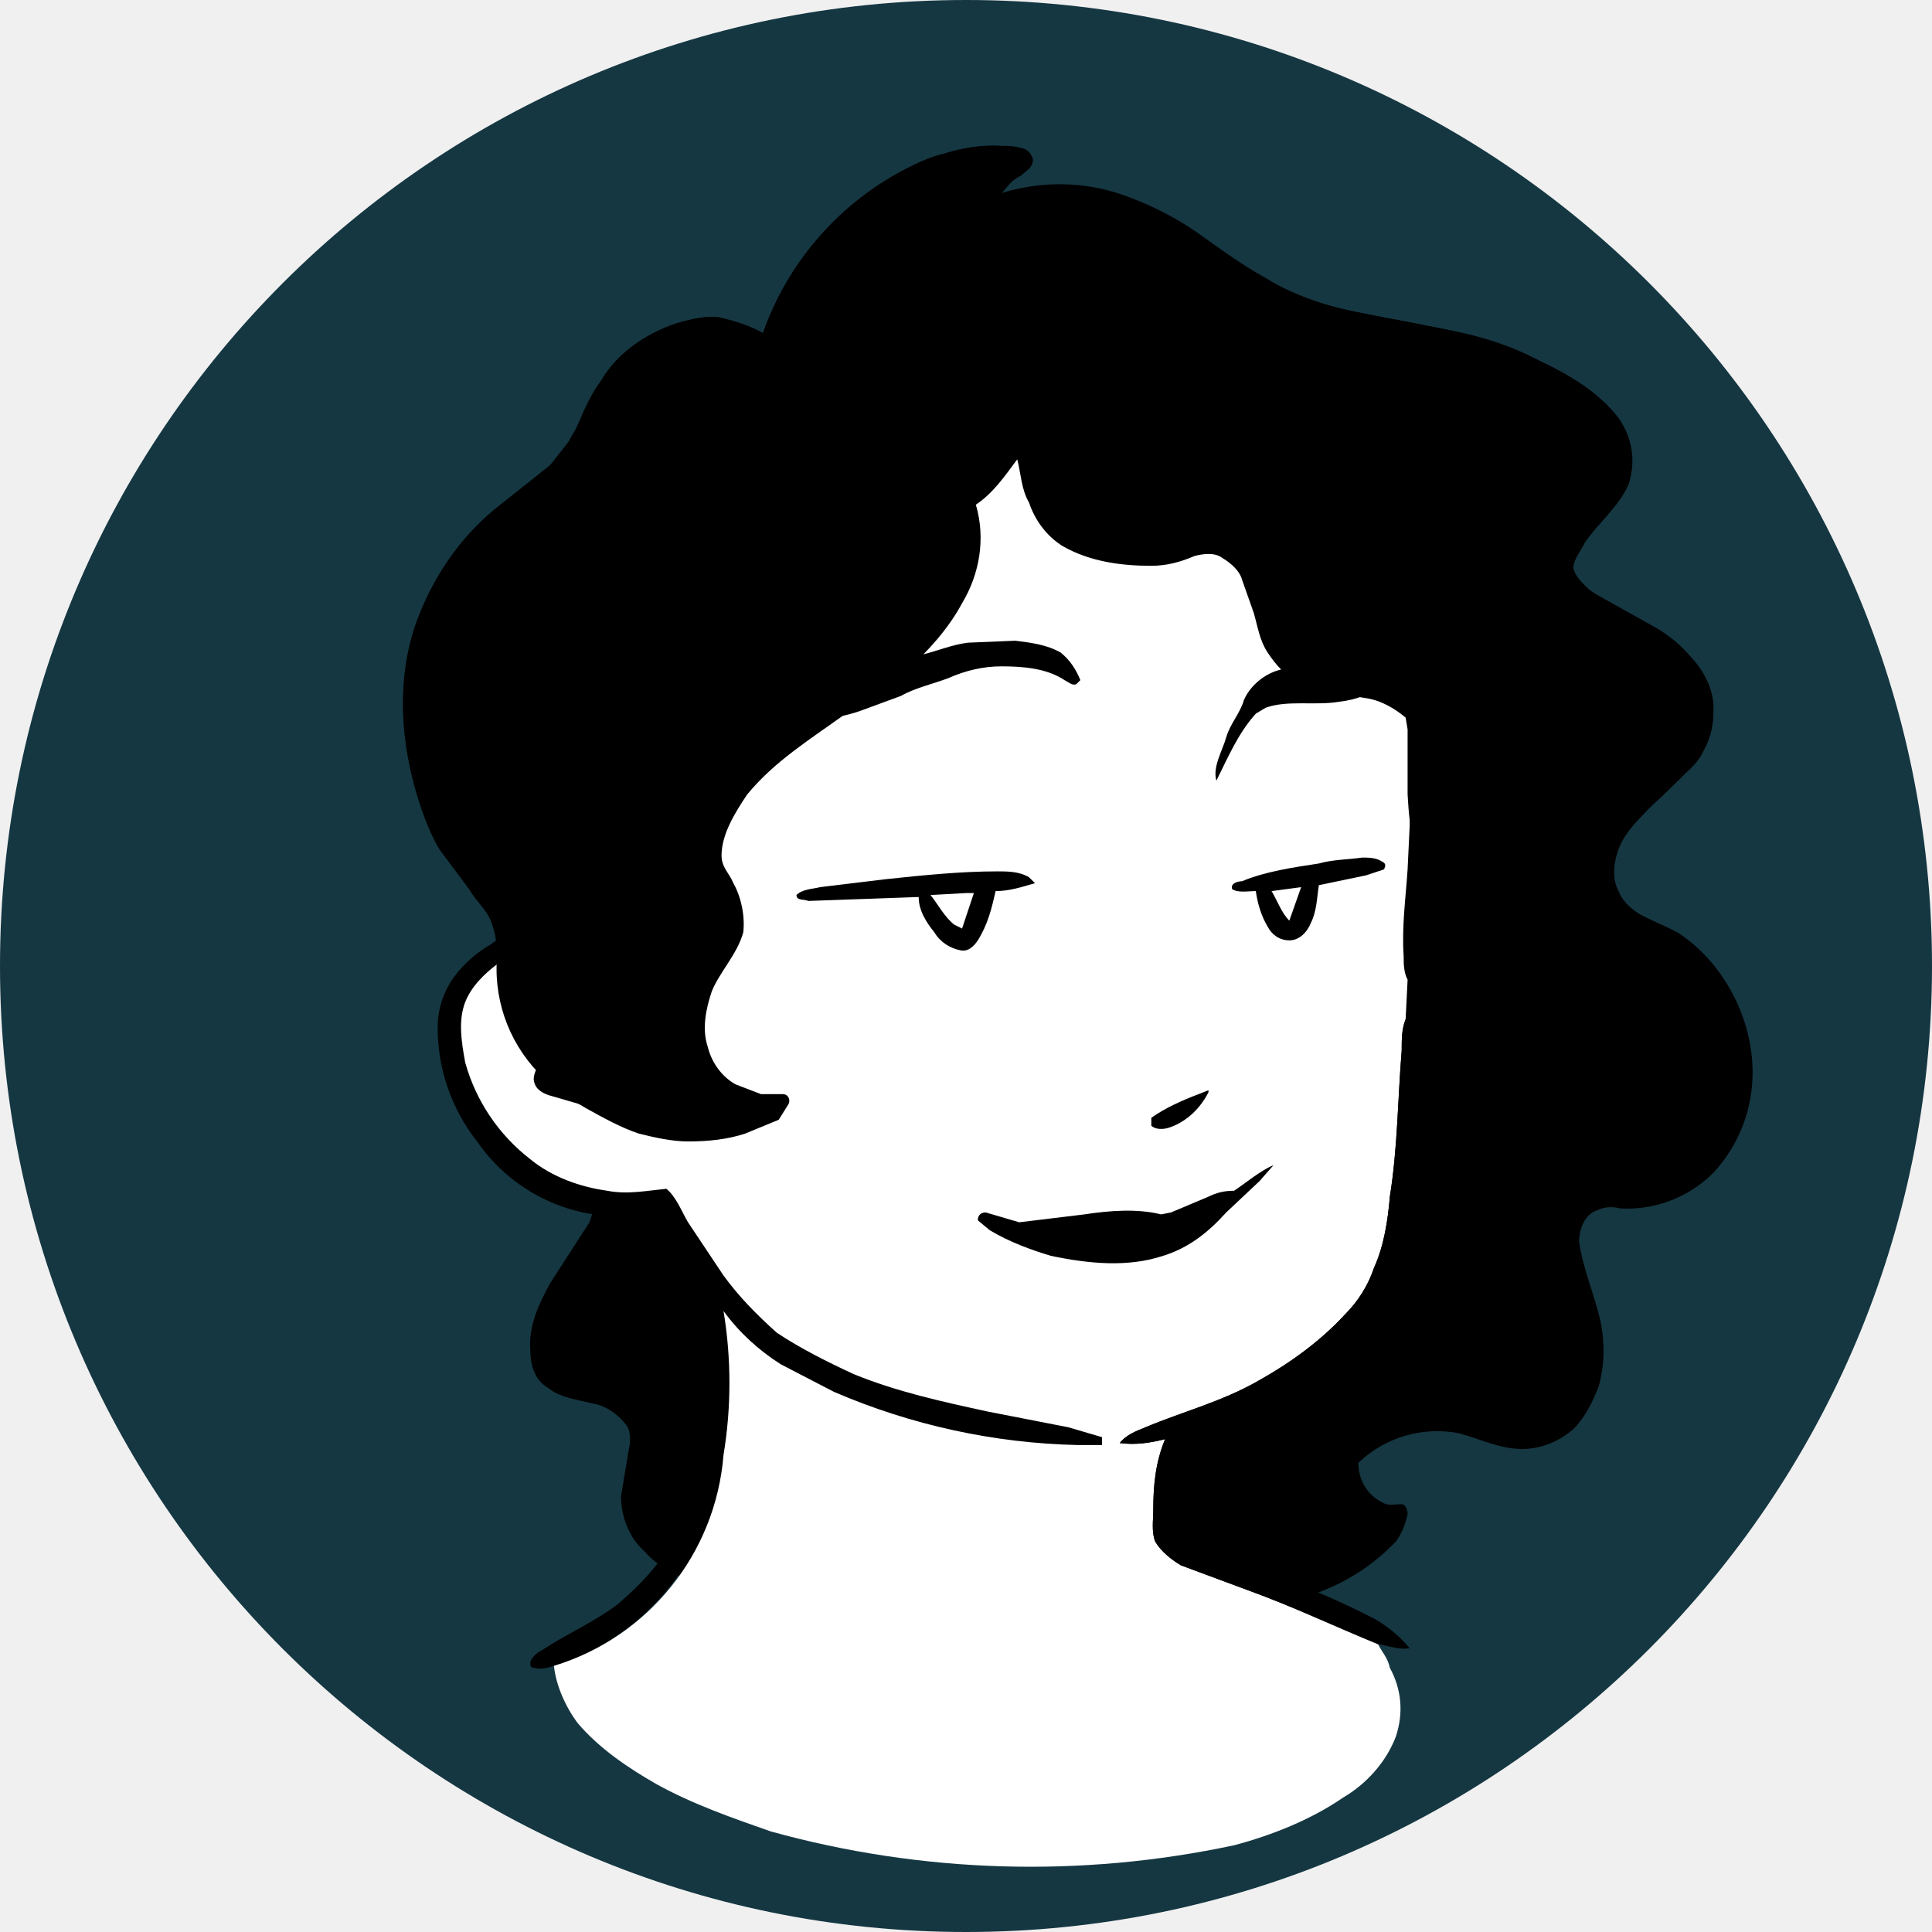
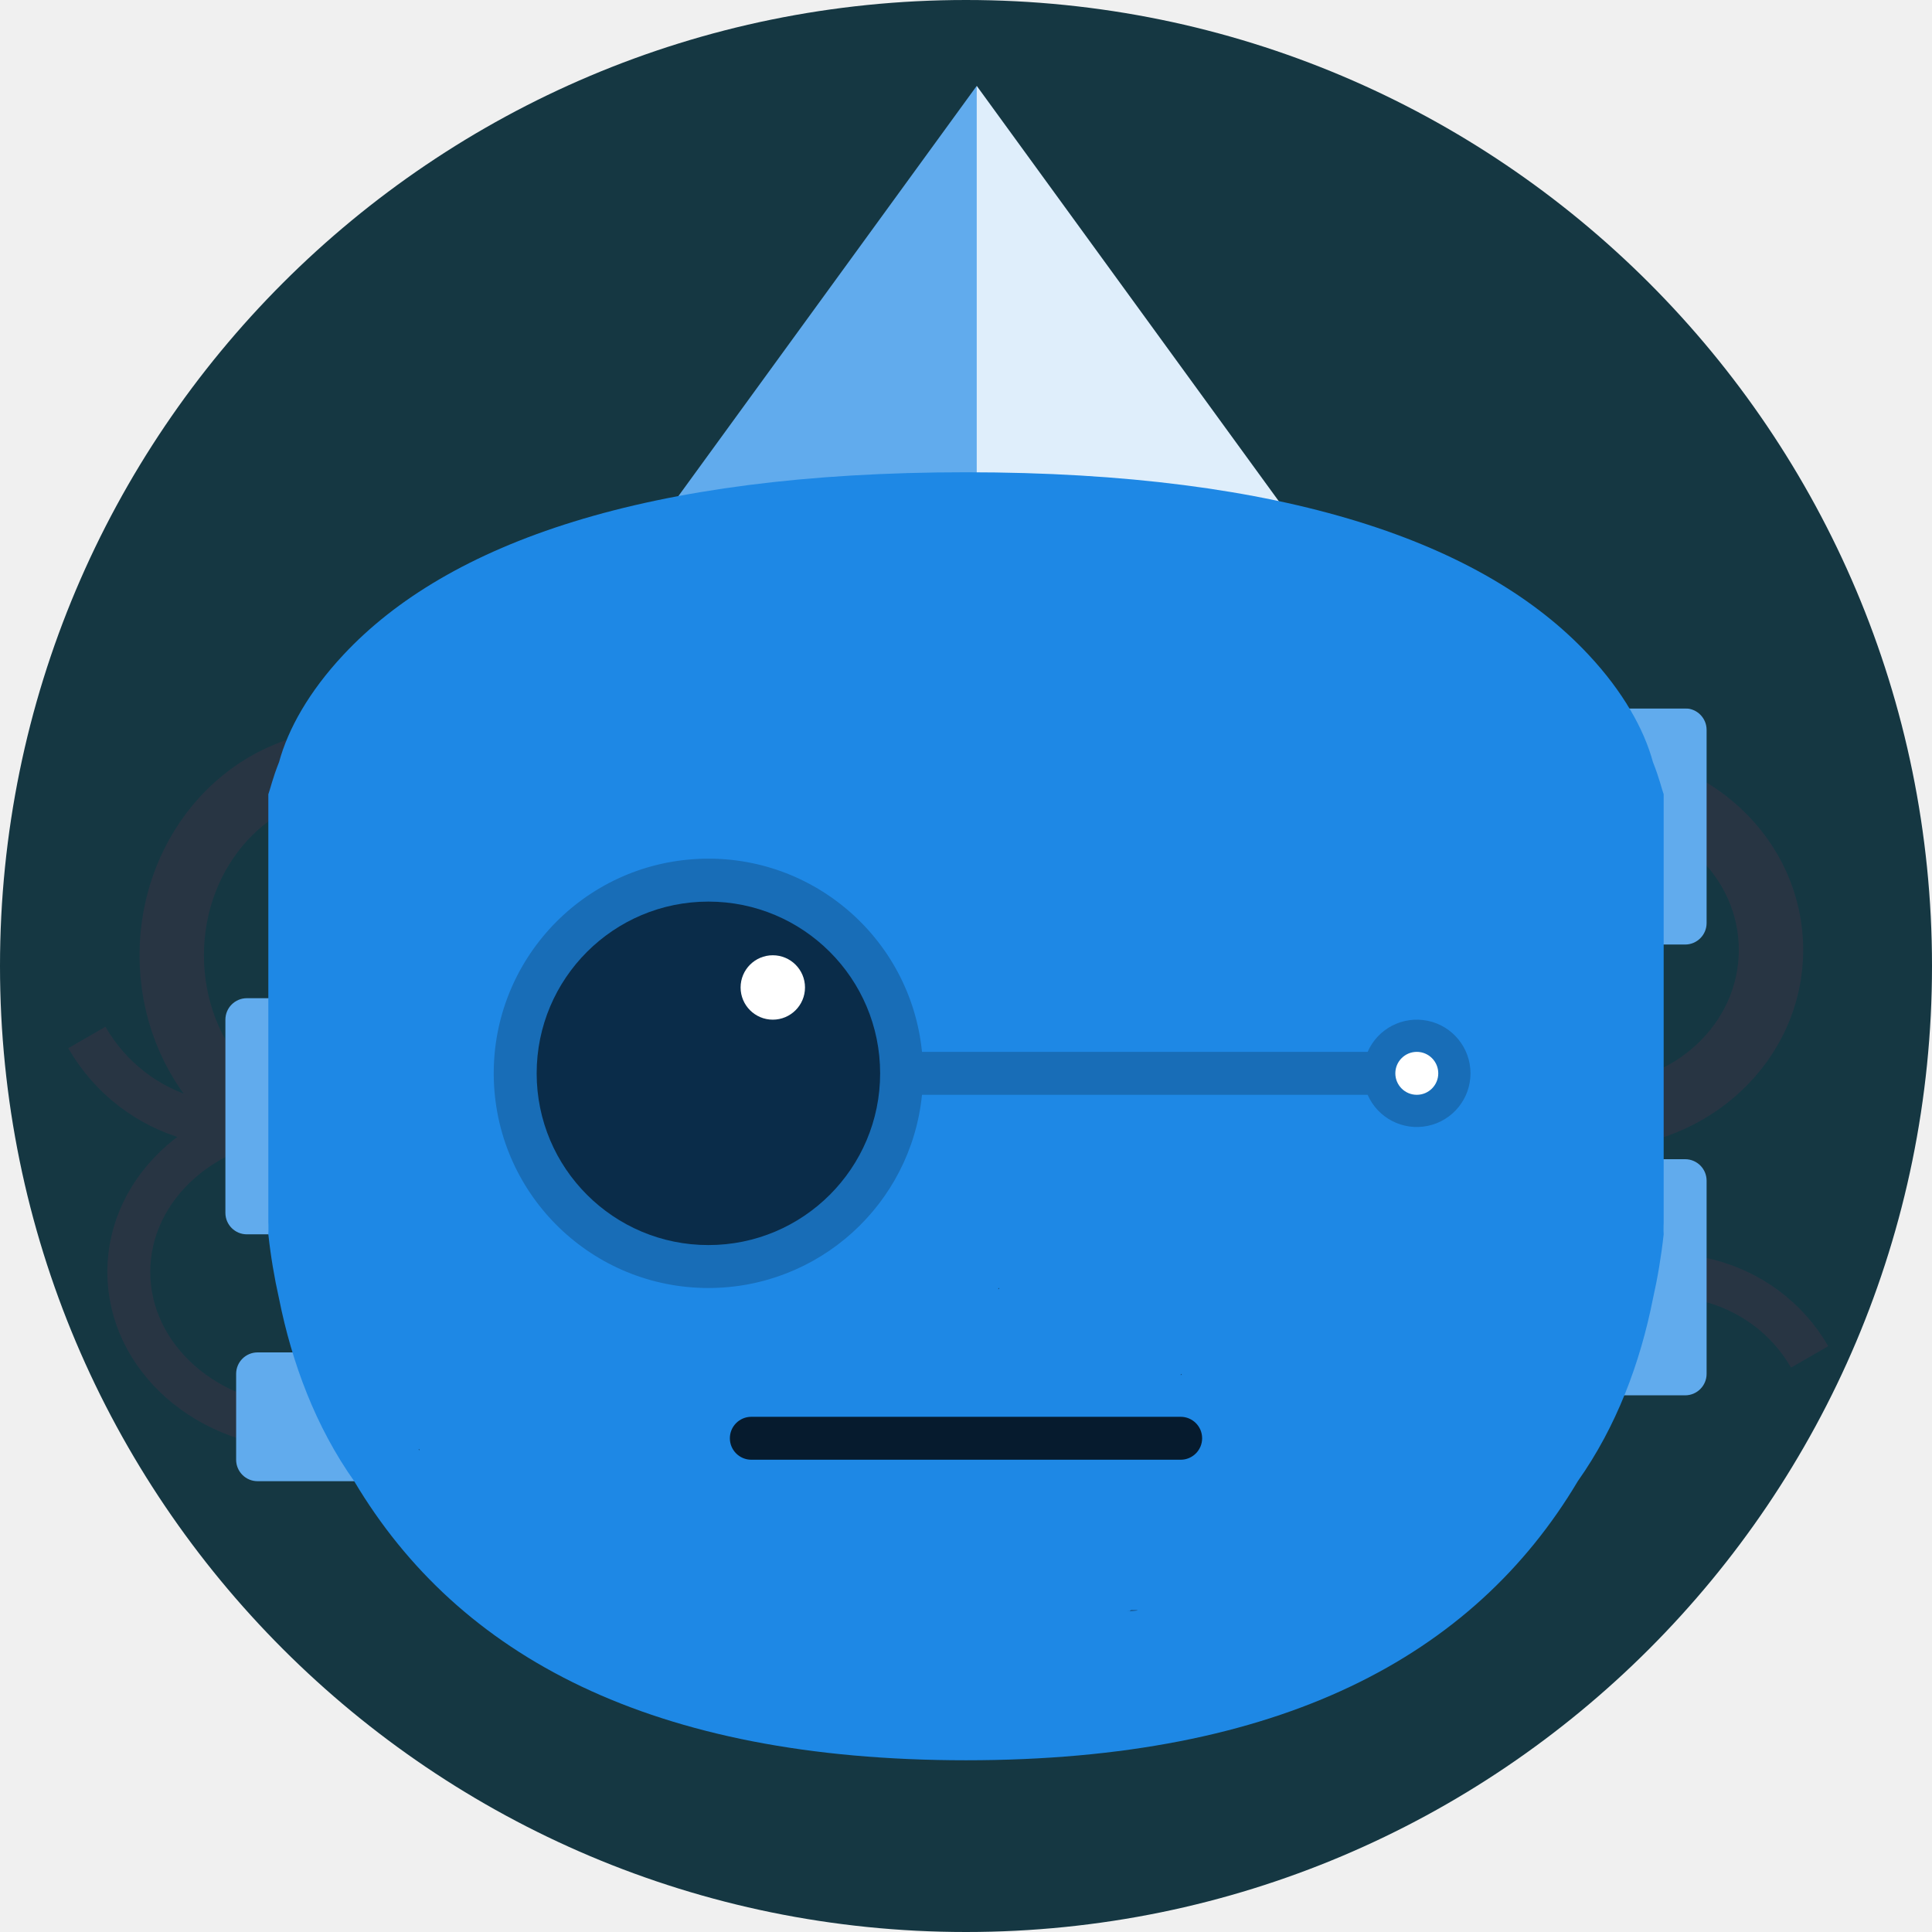
- <svg xmlns="http://www.w3.org/2000/svg" viewBox="0 0 980 980" fill="none" shape-rendering="auto" width="128" height="128">
+ <svg xmlns="http://www.w3.org/2000/svg" viewBox="0 0 180 180" fill="none" shape-rendering="auto" width="128" height="128">
  <mask id="viewboxMask">
-     <rect width="980" height="980" rx="490" ry="490" x="0" y="0" fill="#fff" />
+     <rect width="180" height="180" rx="90" ry="90" x="0" y="0" fill="#fff" />
  </mask>
  <g mask="url(#viewboxMask)">
-     <rect fill="#153742" width="980" height="980" x="0" y="0" />
-     <g transform="translate(10 -60)">
-       <path d="M498 134c4 0 8 0 12 2 3 1 4 5 3 8-1 2-4 4-7 5l-8 9a98 98 0 0 1 62 1c14 5 28 12 40 21 10 7 20 15 31 21 14 8 30 14 46 17l40 8c19 3 37 8 54 17 15 7 30 16 40 29 7 10 9 22 5 34-5 11-15 19-22 29-2 4-6 9-6 13 1 5 6 9 9 12l34 19c8 5 15 11 20 19 6 7 9 16 8 25 0 6-2 13-5 18-3 7-10 12-16 17l-21 22c-6 8-11 20-7 30 2 5 4 11 10 13l21 10c23 15 38 43 38 71 0 19-7 37-20 51a62 62 0 0 1-47 18c-4-1-8-1-12 1-6 2-9 9-9 16 2 14 8 27 11 41 2 10 2 21-1 32-3 8-7 16-13 22-7 6-16 10-26 10-11 0-21-5-32-8a58 58 0 0 0-51 15c0 8 4 16 12 20 3 2 6 1 10 1 2 0 3 3 3 5-1 5-3 10-6 14a104 104 0 0 1-54 30l-15 1c-9 1-19 0-29-1-24-2-49-6-74-7-12 0-25 3-37 4l-17 4-29 4a264 264 0 0 1-103-15c-9-4-17-8-23-15-8-7-12-18-12-28l4-24c1-4 1-10-2-13-4-5-10-9-16-10-8-2-17-3-23-8-7-4-9-12-9-19-1-12 4-23 10-34l20-31 4-12 5-40c-9-5-19-10-27-17-6-4-10-9-14-15a72 72 0 0 1-15-44c-1-7 1-15-2-22-2-8-8-12-12-19l-15-20c-6-10-10-22-13-33-7-26-8-54 0-79 7-21 19-40 35-55l34-28 11-14c5-10 8-20 15-29 8-14 23-24 38-29 7-2 15-4 22-3 8 2 15 4 22 8a150 150 0 0 1 80-87c13-5 27-9 41-8Z" fill="#000000" />
-       <path d="M495 234c28 1 56 6 84 15a201 201 0 0 1 100 65c19 25 31 55 35 86a361 361 0 0 1 2 101l-5 34-4 20c-1 2-1 2-3 2-2-4-2-8-2-12-1-15 1-29 2-44 1-24 3-48 1-72l-6-45c-7-28-20-54-40-75-18-18-40-33-63-43-22-9-44-15-67-19-18-3-36-4-54-4a277 277 0 0 0-128 29c-13 9-25 20-35 32a276 276 0 0 0-55 139c-1 24 0 47 8 70l7 15 12 1 1 3c-3 2-7 2-11 3-10 2-20 6-29 12-7 5-14 11-18 19-5 10-3 22-1 33 5 19 17 37 33 49 11 9 25 14 39 16 10 2 20 0 30-1 5 4 8 12 11 17l18 27a136 136 0 0 0 66 50c22 9 45 14 68 19l41 8 17 5v4h-12a535 535 0 0 1-67-8 255 255 0 0 1-84-33c-11-7-21-16-29-27a214 214 0 0 1-16 123c-15 27-40 48-70 57-3 1-7 2-10 1-2 0-2-1-2-3 1-3 4-5 6-6 12-8 26-14 38-23 13-11 24-23 31-38 6-15 10-32 12-49 2-13 3-26 2-40l-4-38-18-36-19 4a88 88 0 0 1-75-38 93 93 0 0 1-20-58c0-9 3-18 8-25s12-13 19-17c5-4 12-6 18-8l-9-24c-5-22-5-45-2-67a292 292 0 0 1 63-149c9-10 18-19 29-26 7-4 14-5 20-9 43-19 90-25 137-22Z" fill="#000" />
-       <path d="M475 243a276 276 0 0 1 121 23c23 10 45 25 63 43 20 21 33 47 40 75l6 45c2 24 0 48-1 72-1 15-3 29-2 44 0 4 0 8 2 12l-1 20c-2 5-2 10-2 16-2 24-2 49-6 74-1 12-3 25-8 36-3 9-8 17-15 24-12 13-27 24-43 33-19 11-39 16-58 24-5 2-10 4-13 8 8 1 15 0 23-2-5 12-6 24-6 36 0 5-1 11 1 16 3 5 8 9 13 12l35 13c22 8 43 18 65 27 2 4 5 7 6 12 6 11 7 23 3 35-5 13-15 24-27 31-16 11-36 19-55 24a494 494 0 0 1-235-7c-20-7-40-14-58-24-14-8-29-18-40-31-6-8-11-19-12-29a122 122 0 0 0 86-107c4-24 4-49 0-73 8 11 18 20 29 27l27 14a331 331 0 0 0 124 27h12v-4l-17-5-41-8c-23-5-46-10-68-19-13-6-27-13-39-21-10-9-19-18-27-29l-18-27c-3-5-6-13-11-17-10 1-20 3-30 1-14-2-28-7-39-16a94 94 0 0 1-33-49c-2-11-4-23 1-33 4-8 11-14 18-19 9-6 19-10 29-12 4-1 8-1 11-3l-1-3-12-1-7-15c-8-23-9-46-7-70a276 276 0 0 1 54-139c10-12 22-23 35-32a277 277 0 0 1 128-30Z" fill="#ffffff" />
-       <path d="M260 571c4 0 7 0 11 2 5 1 11 4 14 8 2 3 2 7 0 10-5 6-12 10-16 16 6 4 14 6 21 9 4 1 8 3 11 6l1 3-8-2-24-7c-4-1-8-3-9-7-1-3 1-7 3-10l15-13c-4-7-15-8-19-15ZM703 577l2 3 2 16a483 483 0 0 1-2 89c-2 11-5 23-10 33a198 198 0 0 1-106 71c-1 14-3 31-2 47l5 5c8 6 18 9 27 12a451 451 0 0 1 68 28c7 4 13 9 18 15-5 1-10-1-16-2-22-9-43-19-65-27l-35-13c-5-3-10-7-13-12-2-5-1-11-1-16 0-12 1-24 6-36-8 2-15 3-23 2 3-4 8-6 13-8 19-8 39-13 58-24 16-9 31-20 43-33 7-7 12-15 15-24 5-11 7-24 8-36 4-25 4-50 6-74 0-6 0-11 2-16Z" fill="#000" />
-       <path d="M681 495c3 0 7 0 10 2 2 1 2 2 1 4l-9 3-24 5c-1 6-1 13-4 19-2 5-6 9-11 9s-9-3-11-7c-3-5-5-11-6-18-4 0-9 1-12-1-1-3 3-4 5-4 12-5 26-7 39-9 7-2 15-2 22-3ZM496 502c5 0 11 0 16 3l3 3c-7 2-13 4-20 4-2 9-4 17-9 25-2 3-5 6-9 5-5-1-10-4-13-9-4-5-8-11-8-18l-56 2c-2-1-6 0-6-3 3-3 8-3 12-4l33-4c19-2 38-4 57-4Z" fill="#000000" />
-       <path d="m650 510-6 17c-4-4-6-10-9-15l15-2ZM484 513l-6 18-4-2c-5-4-8-10-12-15l18-1h4Z" fill="#fff" />
-       <path d="M505 385c8 1 16 2 23 6 5 4 8 9 10 14l-2 2c-2 1-4-1-6-2-9-6-21-7-32-7-9 0-18 2-27 6-8 3-17 5-24 9l-19 7c-13 5-27 5-40 10-7 3-12 9-18 13l-9 9c1-8 5-16 10-22l13-13c7-6 17-9 26-11 10-2 19-6 29-9l19-5c8-2 15-5 23-6l24-1ZM671 399c7 1 14 4 22 4v3c-7 6-15 9-24 10-12 2-26-1-37 3l-5 3c-9 10-14 22-20 34-2-7 3-15 5-22s7-12 9-19c4-9 14-16 24-16h26Z" fill="#000000" />
-       <path d="M603 613v1c-4 8-11 15-20 18-3 1-7 1-9-1v-4c7-5 16-9 24-12l5-2Z" fill="#000000" />
-       <path d="m636 651-7 8-17 16c-9 10-19 18-32 22-18 6-38 4-57 0-10-3-21-7-31-13l-6-5c0-3 2-4 4-4l17 5 33-4c13-2 27-3 39 0l5-1 19-8c4-2 8-3 13-3 6-4 13-10 20-13Z" fill="#000000" />
-       <path d="M507 135c3 0 6 2 7 6 0 4-4 6-6 8-4 2-7 5-10 9a99 99 0 0 1 60 1c15 5 29 12 42 21 10 7 21 15 32 21 8 5 17 9 26 12 18 6 36 8 55 12a226 226 0 0 1 82 32c8 6 15 13 19 22 5 9 5 21 0 30-5 10-14 17-20 26-2 4-6 9-6 13 1 5 5 8 8 11 15 11 34 17 47 30 10 8 17 20 16 33 0 8-3 17-8 23-5 7-12 13-18 19-8 7-16 15-21 24-3 7-5 17-1 24 3 8 12 13 19 16 5 2 10 4 14 8 1 3 1 7-1 10-5 6-13 11-21 13-16 5-33 4-49-1-13-3-24-8-34-16-9-6-16-15-21-25-10-16-13-35-14-54v-33l-1-6c-6-5-13-9-21-10-11-2-22-3-33-8-7-3-12-9-16-15s-5-13-7-20l-6-17c-1-4-5-8-10-11-4-3-10-2-14-1-7 3-14 5-22 5-15 0-31-2-45-10-8-5-14-13-17-22-4-7-4-14-6-22-6 8-12 17-21 23 5 17 2 35-7 50-7 13-17 24-28 34l-31 22c-18 13-36 24-50 41-6 9-13 20-13 31 0 6 4 9 6 14 4 7 6 17 5 25-3 11-12 20-16 30-3 9-5 19-2 28 2 8 7 15 14 19l13 5h11c3 0 4 3 3 5l-5 8-17 7c-9 3-19 4-29 4-8 0-17-2-25-4-9-3-18-8-27-13-7-4-15-9-21-15a76 76 0 0 1-24-60c0-6 0-11-2-17-2-8-8-12-12-19l-14-19a153 153 0 0 1-15-108 129 129 0 0 1 41-65l29-23c5-4 8-9 11-15 6-9 9-19 15-28 8-14 23-24 39-29 6-2 14-4 21-3 8 2 15 4 22 8a149 149 0 0 1 74-84c6-3 12-6 18-7 12-4 25-5 38-3Z" fill="#000000" />
+     <rect fill="#153742" width="180" height="180" x="0" y="0" />
+     <g transform="translate(0 66)">
+       <g opacity=".9" stroke="#2A3544">
+         <ellipse cx="32.5" cy="23" rx="16.5" ry="18" stroke-width="6" />
+         <path d="M29.51 36.76c-7.4 4.29-17 1.55-21.42-6.1" stroke-width="4" />
+         <ellipse cx="28.5" cy="52.5" rx="16.5" ry="14.5" stroke-width="4" />
+       </g>
+       <g opacity=".9" stroke="#2A3544">
+         <path d="M168.6 60.42c-4.27-7.41-13.95-9.84-21.6-5.42" stroke-width="4" />
+         <ellipse cx="148.5" cy="22.5" rx="16.5" ry="15.5" stroke-width="6" />
+       </g>
+       <mask id="sidesCables02-a" style="mask-type:luminance" maskUnits="userSpaceOnUse" x="21" y="0" width="138" height="72">
+         <g fill="#fff">
+           <rect x="21" y="27" width="16" height="22" rx="2" />
+           <rect x="22" y="60" width="16" height="12" rx="2" />
+           <rect x="143" y="42" width="16" height="22" rx="2" />
+           <rect x="143" width="16" height="22" rx="2" />
+         </g>
+       </mask>
+       <g mask="url(#sidesCables02-a)">
+         <path d="M0 0h180v76H0V0Z" fill="#1e88e5" />
+         <path d="M0 0h180v76H0V0Z" fill="#fff" fill-opacity=".3" />
+       </g>
    </g>
-     <g transform="translate(10 -60)" />
+     <g transform="translate(41)">
+       <mask id="topPyramid-a" style="mask-type:luminance" maskUnits="userSpaceOnUse" x="18" y="8" width="64" height="44">
+         <path fill-rule="evenodd" clip-rule="evenodd" d="m50 8 32 44H18L50 8Z" fill="#fff" />
+       </mask>
+       <g mask="url(#topPyramid-a)">
+         <path d="M0 0h100v52H0V0Z" fill="#1e88e5" />
+         <path d="M0 0h100v52H0V0Z" fill="#fff" fill-opacity=".3" />
+         <path fill="#fff" fill-opacity=".8" d="M50 4h30v48H50z" />
+       </g>
+     </g>
+     <g transform="translate(25 44)">
+       <mask id="faceRound02-a" style="mask-type:luminance" maskUnits="userSpaceOnUse" x="0" y="0" width="130" height="120">
+         <path fill-rule="evenodd" clip-rule="evenodd" d="M0 31v-1c.18-.48.4-1.5 1-3 .83-3.06 2.78-6.56 6-10C16.7 6.6 35.17 0 65 0s48.3 6.6 58 17c3.22 3.44 5.17 6.94 6 10 .6 1.5.82 2.52 1 3v40c0-.1-.03.5 0 1a53.93 53.93 0 0 1-1 6c-1.19 6-3.4 11.91-7 17-9.72 16.34-27.74 26-57 26s-47.28-9.66-57-26C4.4 88.91 2.2 83 1 77a53.95 53.95 0 0 1-1-6c.03-.45 0-1.32 0-1V31Z" fill="#fff" />
+       </mask>
+       <g mask="url(#faceRound02-a)">
+         <path d="M-4-2h138v124H-4V-2Z" fill="#1e88e5" />
+         <g transform="translate(-1 -1)">
+           <path d="M69.1 77c-.08.01-.09.02-.1.11.09-.01.1-.02.1-.1ZM81.25 107.1l.13-.1c1.9 0-1.25.19-.13.1ZM86 85.11c.09-.01.1-.02.1-.1-.08 0-.09.01-.1.1ZM15 92c.01.09.02.1.1.11 0-.09-.01-.1-.1-.1Z" fill="#000" fill-opacity=".4" />
+         </g>
+       </g>
+     </g>
+     <g transform="translate(52 124)">
+       <rect x="16" y="8" width="44" height="4" rx="2" fill="#000" fill-opacity=".8" />
+     </g>
+     <g transform="translate(38 76)">
+       <path d="M28 44a20 20 0 0 0 19.9-18h41.52a5 5 0 1 0 0-4H47.9A20 20 0 1 0 28 44Z" fill="#000" fill-opacity=".2" />
+       <circle cx="94" cy="24" r="2" fill="#fff" />
+       <circle cx="28" cy="24" r="16" fill="#000" fill-opacity=".6" />
+       <circle cx="34" cy="16" r="3" fill="#fff" />
+     </g>
  </g>
</svg>
